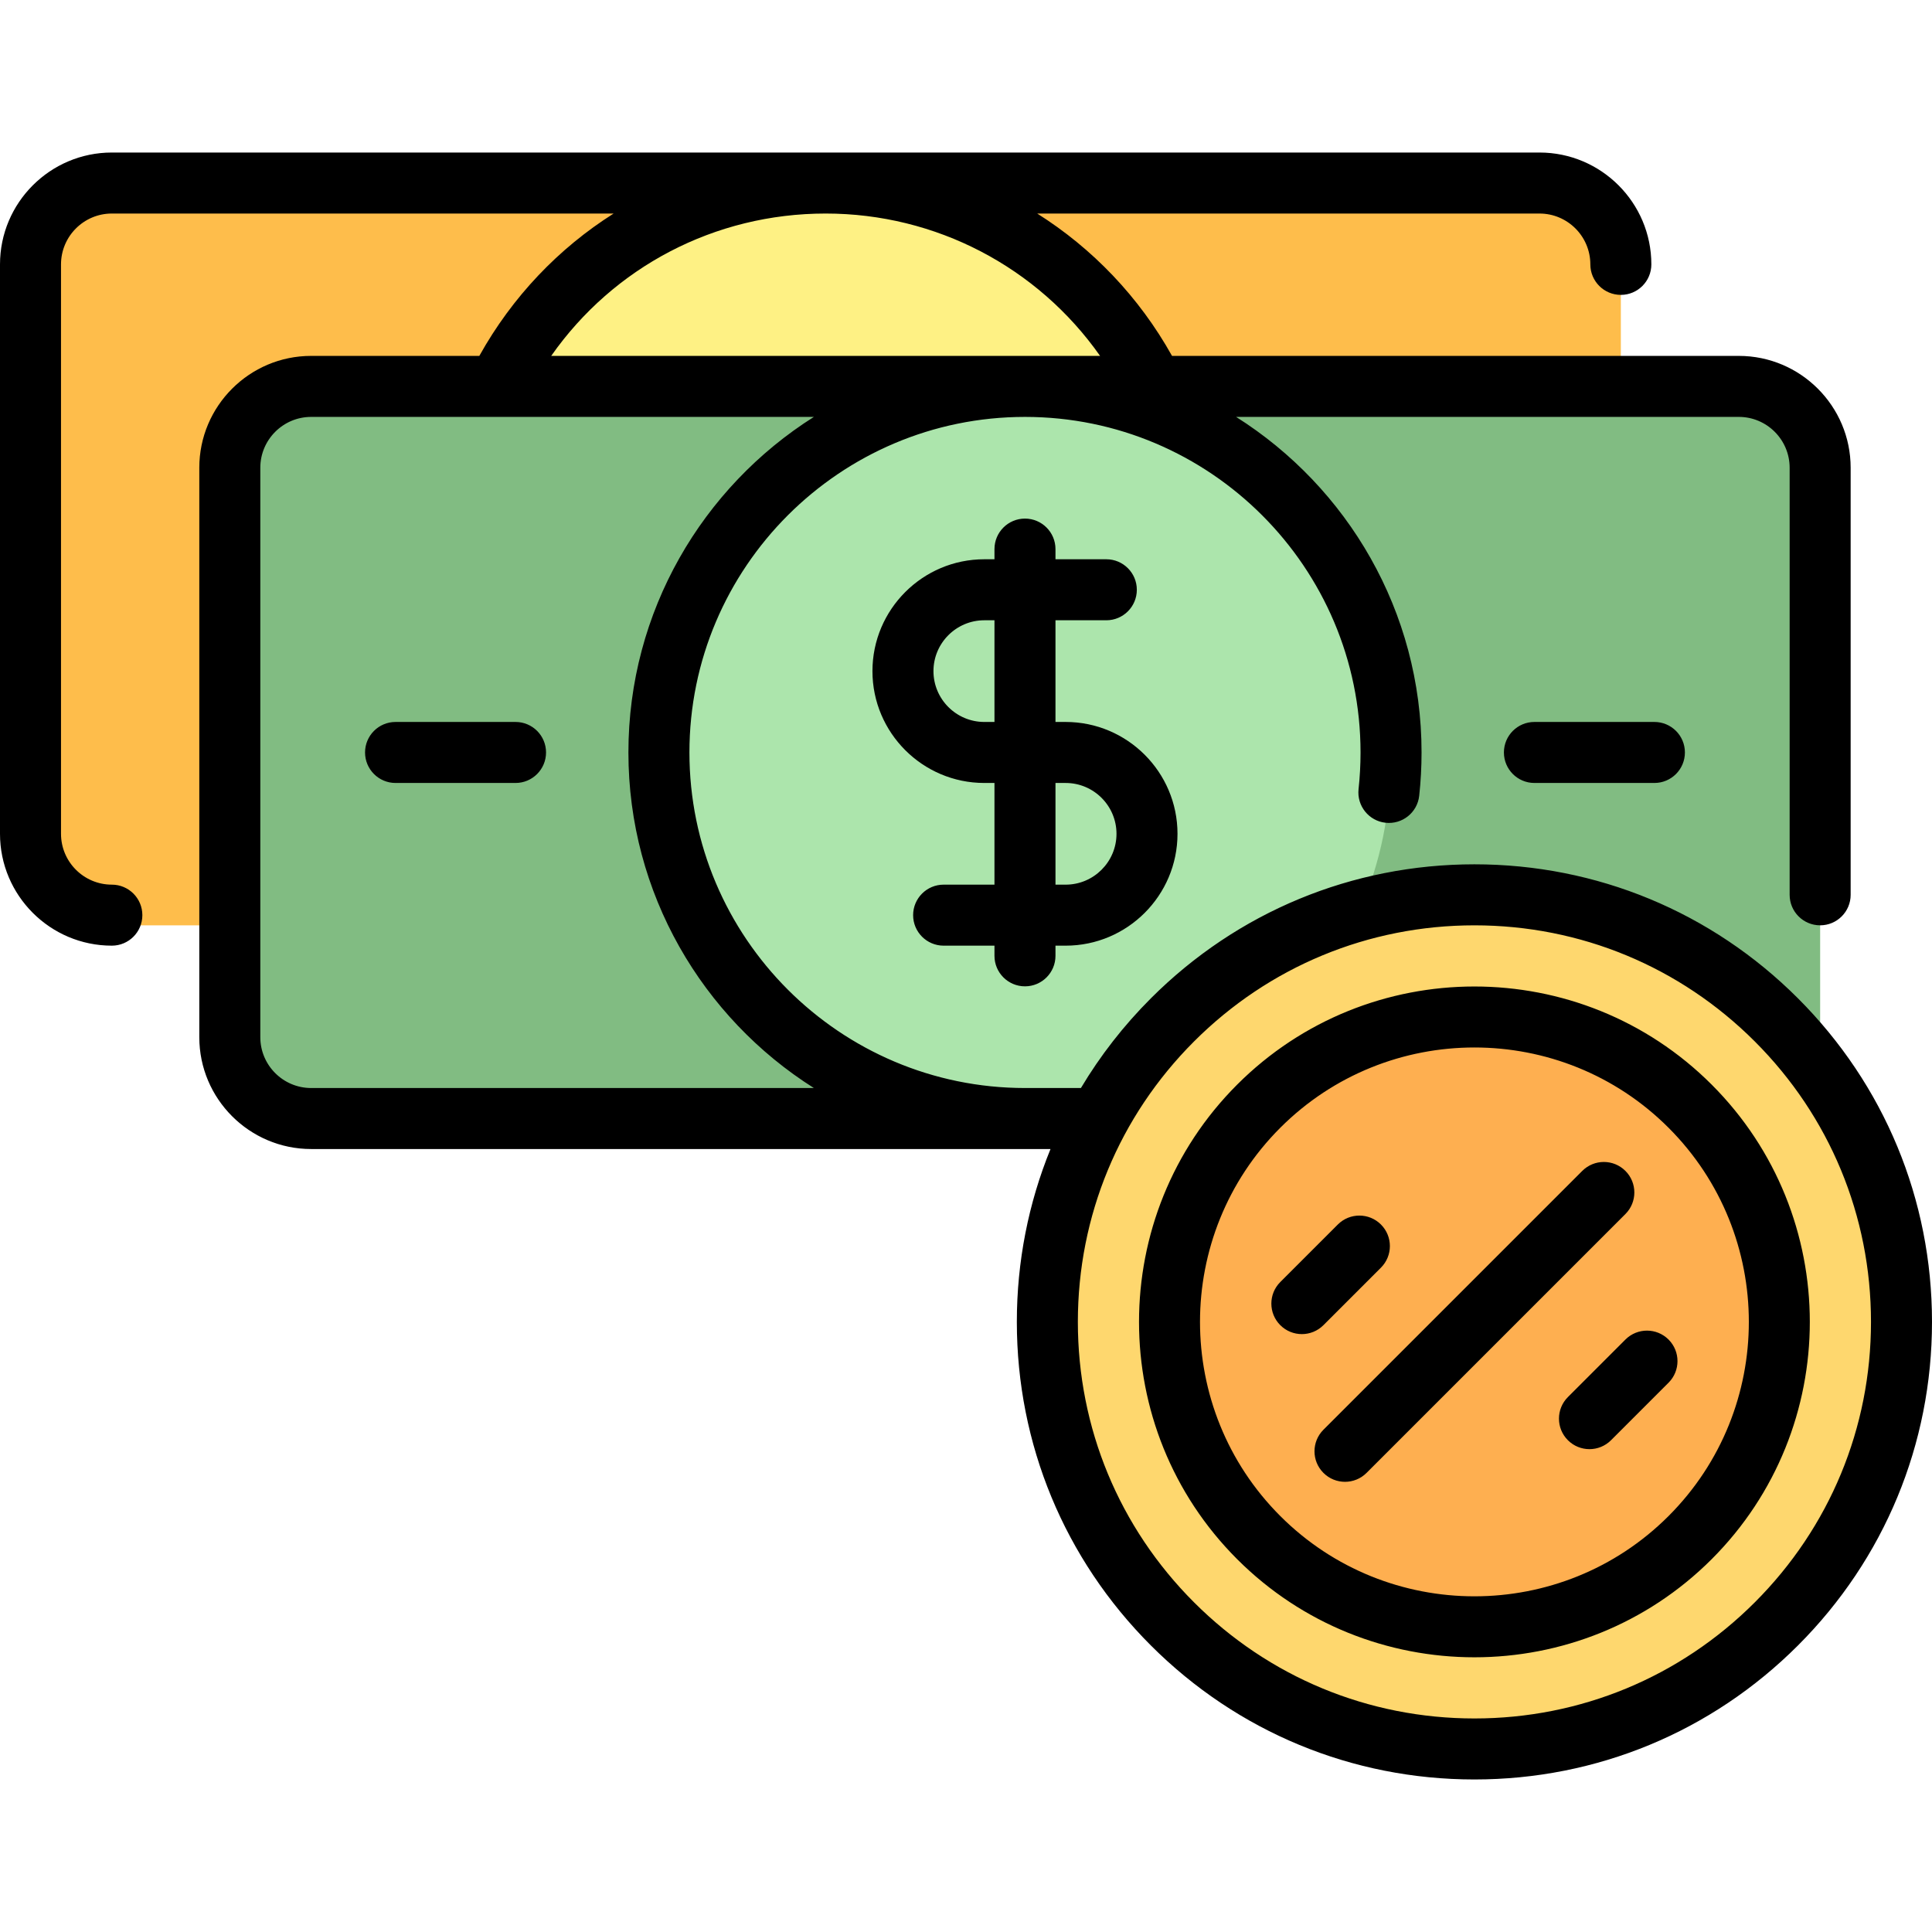
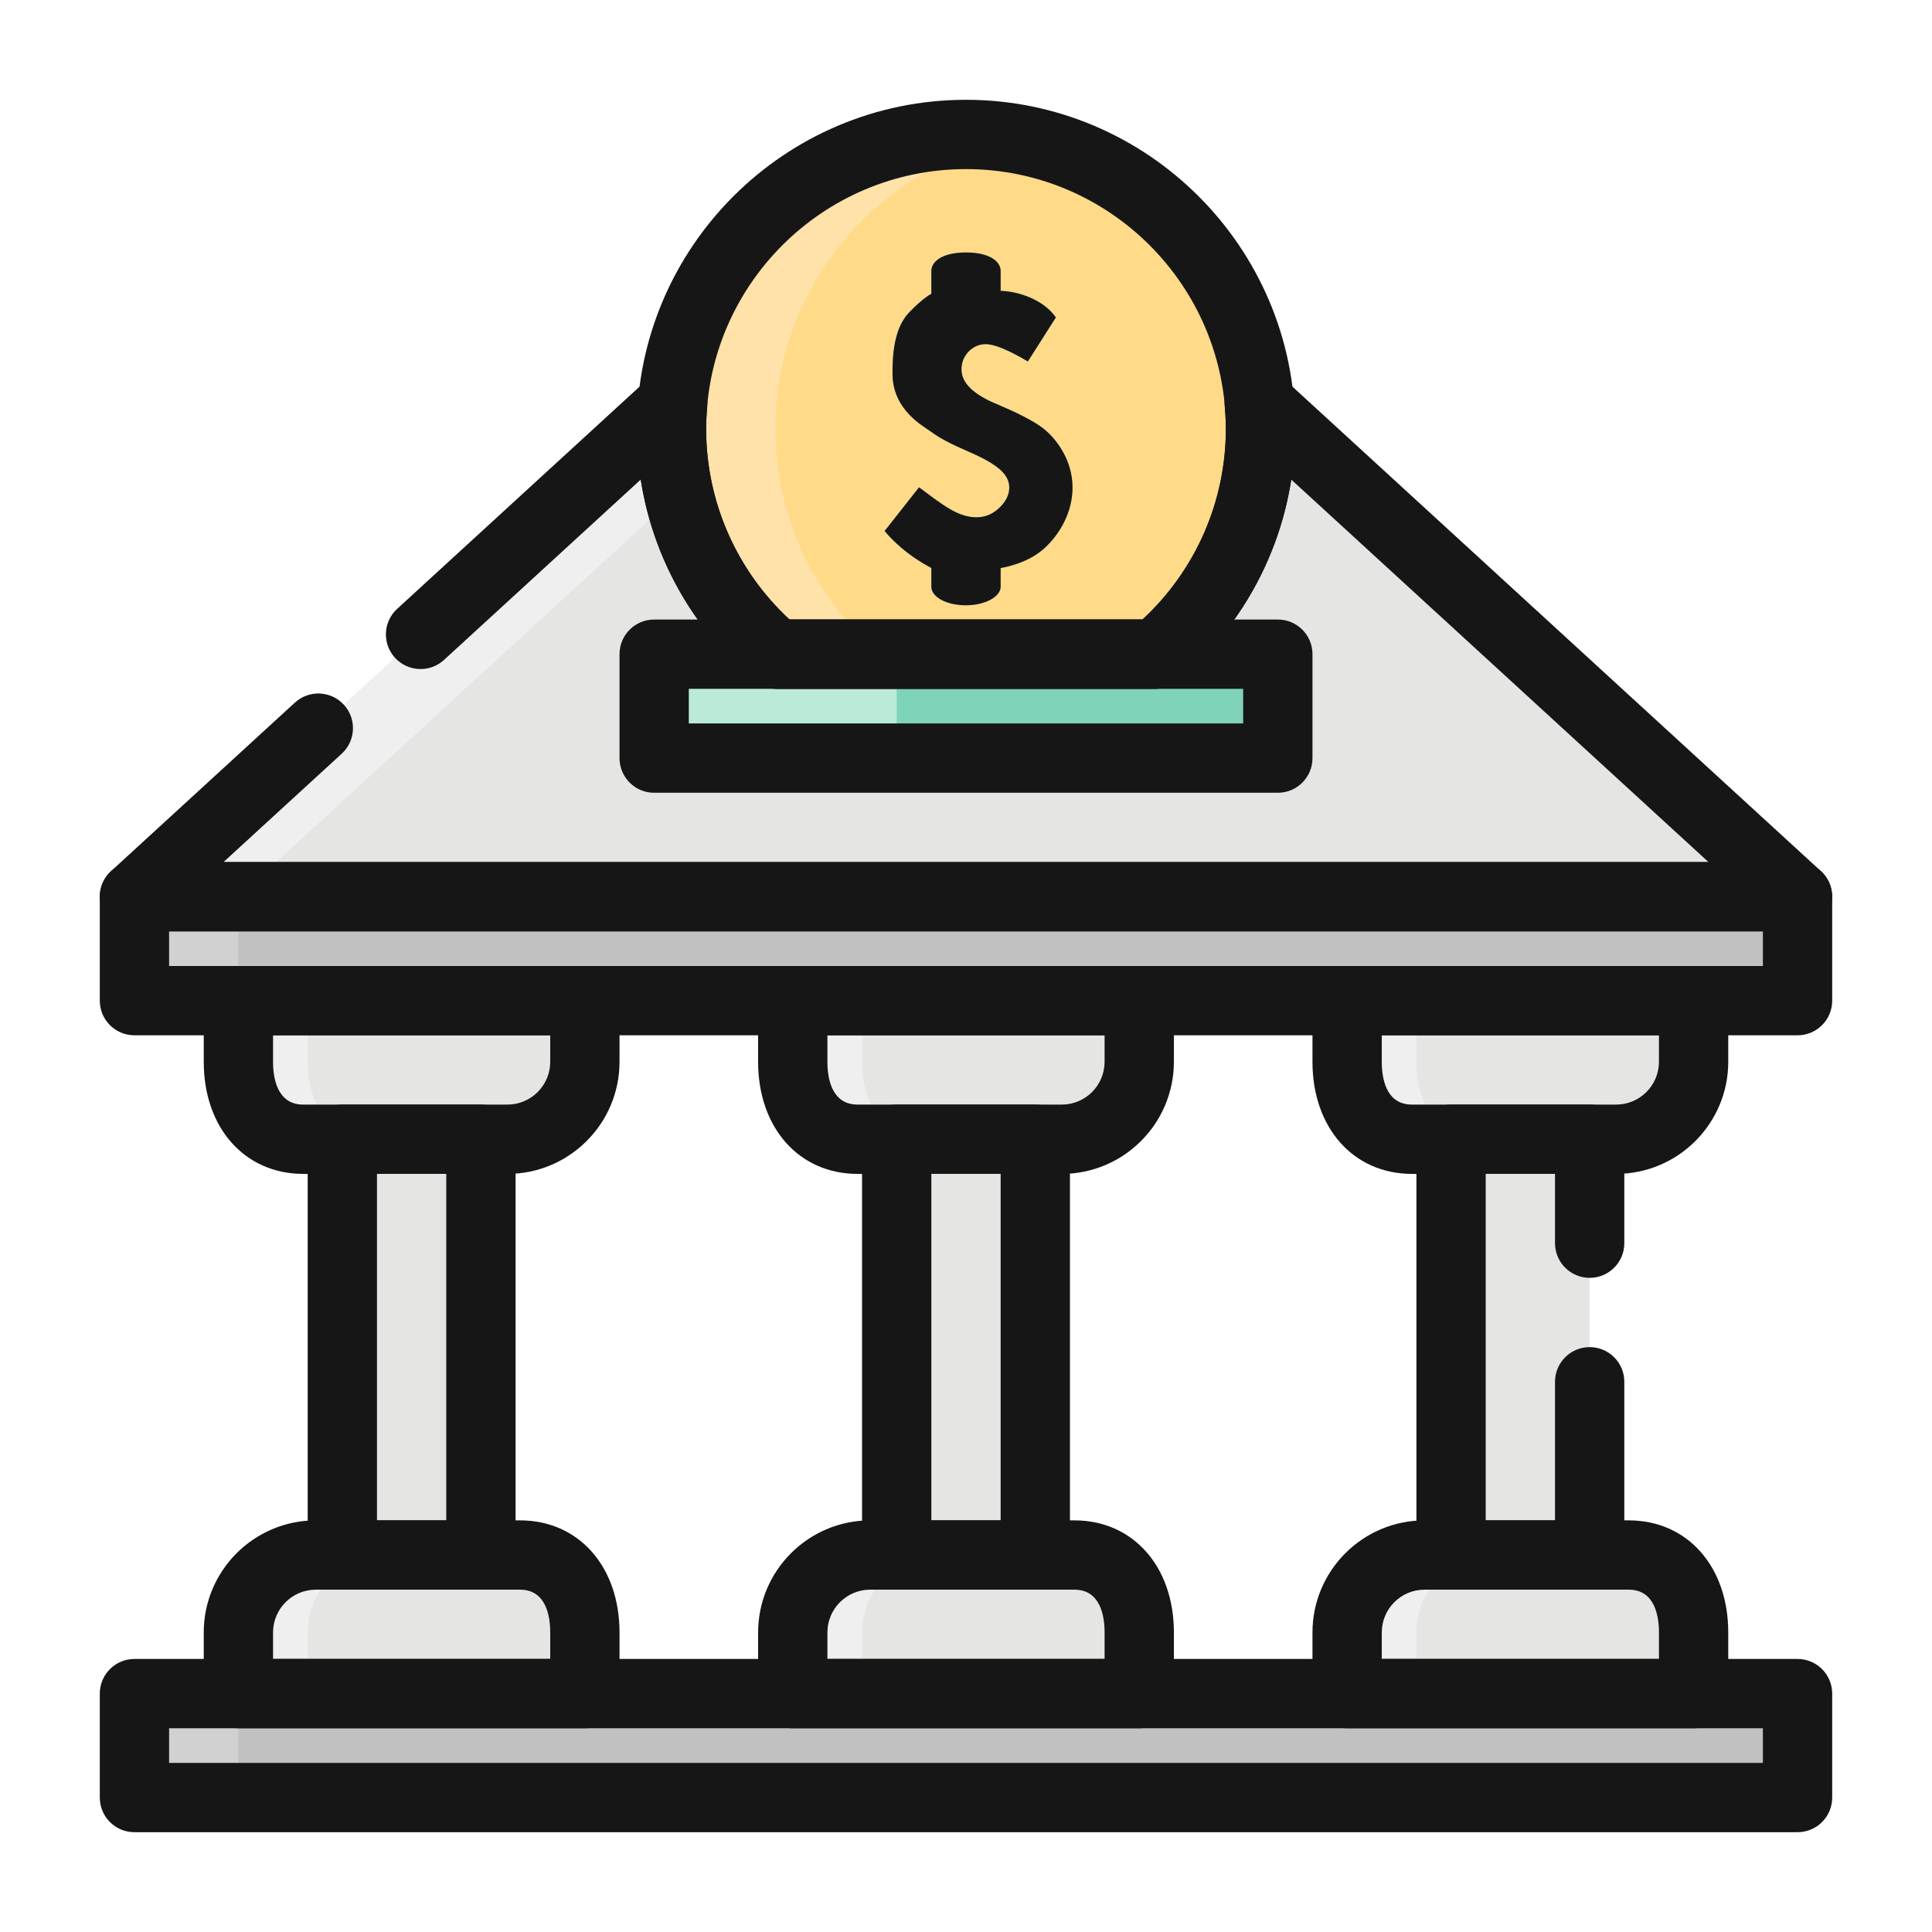
- <svg xmlns="http://www.w3.org/2000/svg" version="1.1" id="Layer_1" x="0px" y="0px" viewBox="0 0 512 512" style="enable-background:new 0 0 512 512;" xml:space="preserve">
-   <path style="fill:#FEBD4B;" d="M253.844,51.2h154.139c11.906,0,21.558,9.651,21.558,21.558v150.905  c0,11.906-9.651,21.558-21.558,21.558H251.681h-65.736H29.642c-11.906,0-21.558-9.651-21.558-21.558V72.758  c0-11.906,9.651-21.558,21.558-21.558H184.83H253.844z" />
-   <path style="fill:#FEF184;" d="M315.823,148.211c0,53.578-43.433,97.011-97.011,97.011s-97.011-43.433-97.011-97.011  S165.235,51.2,218.813,51.2S315.823,94.633,315.823,148.211z" />
-   <path style="fill:#81BC82;" d="M482.358,126.653v150.905c0,11.906-9.651,21.558-21.558,21.558H304.498h-65.736H82.459  c-11.906,0-21.558-9.651-21.558-21.558V126.653c0-11.906,9.651-21.558,21.558-21.558h155.188h69.014H460.8  C472.706,105.095,482.358,114.746,482.358,126.653z" />
-   <path style="fill:#ACE5AC;" d="M368.483,202.308c0,53.491-43.363,96.853-96.853,96.853s-96.853-43.363-96.853-96.853  s43.363-96.854,96.853-96.854S368.483,148.816,368.483,202.308z" />
-   <path style="fill:#FED76E;" d="M503.916,353.01c0,62.507-50.672,113.179-113.179,113.179S277.558,415.518,277.558,353.01  s50.672-113.179,113.179-113.179S503.916,290.503,503.916,353.01z" />
-   <path style="fill:#FEAF50;" d="M471.579,353.01c0,44.647-36.195,80.842-80.842,80.842s-80.842-36.195-80.842-80.842  s36.195-80.842,80.842-80.842S471.579,308.363,471.579,353.01z" />
-   <path d="M271.629,261.389c4.465,0,8.084-3.62,8.084-8.084v-2.695h2.695c16.345,0,29.642-13.297,29.642-29.642  s-13.297-29.642-29.642-29.642h-2.695v-26.947h13.474c4.465,0,8.084-3.62,8.084-8.084c0-4.465-3.62-8.084-8.084-8.084h-13.474  v-2.695c0-4.465-3.62-8.084-8.084-8.084s-8.084,3.62-8.084,8.084v2.695h-2.695c-16.345,0-29.642,13.297-29.642,29.642  s13.297,29.642,29.642,29.642h2.695v26.947h-13.474c-4.465,0-8.084,3.62-8.084,8.084c0,4.465,3.62,8.084,8.084,8.084h13.474v2.695  C263.545,257.77,267.165,261.389,271.629,261.389z M279.714,207.495h2.695c7.43,0,13.474,6.044,13.474,13.474  s-6.044,13.474-13.474,13.474h-2.695V207.495z M260.851,191.326c-7.43,0-13.474-6.044-13.474-13.474  c0-7.43,6.044-13.474,13.474-13.474h2.695v26.947H260.851z M350.722,351.185c-1.578,1.578-3.648,2.368-5.716,2.368  s-4.138-0.789-5.716-2.368c-3.157-3.157-3.157-8.276,0-11.432l15.244-15.244c3.157-3.157,8.276-3.157,11.432,0  c3.157,3.157,3.157,8.276,0,11.432L350.722,351.185z M438.434,191.326c4.465,0,8.084,3.62,8.084,8.084  c0,4.465-3.62,8.084-8.084,8.084h-31.798c-4.465,0-8.084-3.62-8.084-8.084c0-4.465,3.62-8.084,8.084-8.084H438.434z   M144.707,199.411c0,4.465-3.62,8.084-8.084,8.084h-31.798c-4.465,0-8.084-3.62-8.084-8.084c0-4.465,3.62-8.084,8.084-8.084h31.798  C141.088,191.326,144.707,194.946,144.707,199.411z M430.751,321.733l-68.597,68.597c-1.578,1.578-3.648,2.368-5.716,2.368  s-4.138-0.789-5.716-2.368c-3.157-3.157-3.157-8.276,0-11.432l68.597-68.597c3.157-3.157,8.276-3.157,11.432,0  C433.909,313.458,433.909,318.577,430.751,321.733z M476.482,264.57c-22.903-22.904-53.356-35.518-85.745-35.518  s-62.842,12.614-85.745,35.518c-7.228,7.228-13.429,15.21-18.535,23.766h-14.826c-49.035,0-88.926-39.892-88.926-88.926  s39.892-88.926,88.926-88.926s88.926,39.892,88.926,88.926c0,3.249-0.177,6.519-0.525,9.72c-0.483,4.439,2.724,8.428,7.163,8.911  c4.446,0.477,8.428-2.724,8.911-7.163c0.411-3.78,0.62-7.638,0.62-11.469c0-37.401-19.642-70.296-49.149-88.926H460.8  c7.43,0,13.474,6.044,13.474,13.474v113.179c0,4.465,3.62,8.084,8.084,8.084s8.084-3.62,8.084-8.084V123.958  c0-16.345-13.297-29.642-29.642-29.642H310.598c-8.746-15.664-21.104-28.509-35.726-37.726h133.111  c7.43,0,13.474,6.044,13.474,13.474c0,4.465,3.62,8.084,8.084,8.084c4.465,0,8.084-3.62,8.084-8.084  c0-16.345-13.297-29.642-29.642-29.642H29.642C13.297,40.421,0,53.718,0,70.063v150.905c0,16.345,13.297,29.642,29.642,29.642  c4.465,0,8.084-3.62,8.084-8.084c0-4.465-3.62-8.084-8.084-8.084c-7.43,0-13.474-6.044-13.474-13.474V70.063  c0-7.43,6.044-13.474,13.474-13.474h132.98c-14.573,9.208-26.863,22.049-35.596,37.726H82.459  c-16.345,0-29.642,13.297-29.642,29.642v150.905c0,16.345,13.297,29.642,29.642,29.642h195.936  c-5.851,14.352-8.922,29.845-8.922,45.811c0,32.391,12.614,62.842,35.518,85.745c22.903,22.904,53.356,35.518,85.745,35.518  s62.842-12.614,85.745-35.518C499.386,413.158,512,382.706,512,350.316S499.386,287.473,476.482,264.57z M218.813,56.589  c29.237,0,56.177,14.213,72.718,37.726H146.077C162.584,70.765,189.395,56.589,218.813,56.589z M82.459,288.337  c-7.43,0-13.474-6.044-13.474-13.474V123.958c0-7.43,6.044-13.474,13.474-13.474h133.225c-29.506,18.63-49.149,51.526-49.149,88.926  s19.642,70.296,49.149,88.926H82.459z M465.05,424.629c-19.851,19.851-46.242,30.781-74.313,30.781  c-28.072,0-54.463-10.932-74.313-30.781c-19.85-19.849-30.781-46.242-30.781-74.313c0-28.072,10.932-54.463,30.781-74.313  c19.849-19.85,46.242-30.781,74.313-30.781c28.072,0,54.463,10.932,74.313,30.781c19.85,19.849,30.781,46.242,30.781,74.313  C495.832,378.387,484.9,404.779,465.05,424.629z M453.617,287.436c-34.673-34.673-91.089-34.672-125.761,0  c-34.673,34.673-34.673,91.089,0,125.761c17.336,17.336,40.108,26.004,62.88,26.004s45.544-8.668,62.88-26.004  C488.29,378.523,488.29,322.108,453.617,287.436z M442.185,401.764c-28.367,28.368-74.527,28.368-102.896,0  c-28.368-28.368-28.368-74.528,0-102.896c14.184-14.184,32.816-21.276,51.448-21.276s37.264,7.093,51.448,21.276  C470.553,327.236,470.553,373.396,442.185,401.764z M442.184,366.428l-15.244,15.244c-1.578,1.578-3.648,2.368-5.716,2.368  s-4.138-0.789-5.716-2.368c-3.157-3.157-3.157-8.276,0-11.432l15.244-15.244c3.157-3.157,8.276-3.157,11.432,0  C445.342,358.152,445.342,363.271,442.184,366.428z" />
+ <svg xmlns="http://www.w3.org/2000/svg" version="1.1" id="Layer_1" x="0px" y="0px" viewBox="0 0 300 300" enable-background="new 0 0 300 300" xml:space="preserve">
  <g>
- </g>
-   <g>
- </g>
-   <g>
- </g>
-   <g>
- </g>
-   <g>
- </g>
-   <g>
- </g>
-   <g>
- </g>
-   <g>
- </g>
-   <g>
- </g>
-   <g>
- </g>
-   <g>
- </g>
-   <g>
- </g>
-   <g>
- </g>
-   <g>
- </g>
-   <g>
- </g>
+     <g>
+       <g>
+         <rect x="20.877" y="139.24" fill="#C1C1C1" width="258.245" height="16.14" />
+       </g>
+       <g>
+         <rect x="20.877" y="262.982" fill="#C1C1C1" width="258.245" height="16.14" />
+       </g>
+       <g>
+         <path fill="#E5E5E4" d="M123.1,155.38v9.494c0,6.641,3.431,12.027,10.072,12.027h31.702c6.641,0,12.027-5.385,12.027-12.027     v-9.494H123.1z" />
+       </g>
+       <g>
+         <path fill="#E5E5E4" d="M37.018,155.38v9.494c0,6.641,3.431,12.027,10.072,12.027h31.702c6.641,0,12.027-5.385,12.027-12.027     v-9.494H37.018z" />
+       </g>
+       <g>
+         <path fill="#E5E5E4" d="M209.181,155.38v9.494c0,6.641,3.431,12.027,10.072,12.027h31.702c6.641,0,12.027-5.385,12.027-12.027     v-9.494H209.181z" />
+       </g>
+       <g>
+         <path fill="#E5E5E4" d="M176.9,262.982v-9.494c0-6.641-3.431-12.027-10.072-12.027h-31.702c-6.641,0-12.027,5.385-12.027,12.027     v9.494H176.9z" />
+       </g>
+       <g>
+         <path fill="#E5E5E4" d="M262.982,262.982v-9.494c0-6.641-3.431-12.027-10.072-12.027h-31.702     c-6.641,0-12.027,5.385-12.027,12.027v9.494H262.982z" />
+       </g>
+       <g>
+         <path fill="#E5E5E4" d="M90.819,262.982v-9.494c0-6.641-3.431-12.027-10.072-12.027H49.044c-6.641,0-12.027,5.385-12.027,12.027     v9.494H90.819z" />
+       </g>
+       <g>
+         <path fill="#EFEFEF" d="M47.778,164.874v-9.494h-10.76v9.494c0,6.641,3.431,12.027,10.072,12.027h10.76     C51.209,176.901,47.778,171.515,47.778,164.874z" />
+       </g>
+       <g>
+         <path fill="#EFEFEF" d="M59.805,241.462h-10.76c-6.641,0-12.027,5.385-12.027,12.027v9.494h10.76v-9.494     C47.778,246.847,53.163,241.462,59.805,241.462z" />
+       </g>
+       <g>
+         <path fill="#EFEFEF" d="M133.86,164.874v-9.494H123.1v9.494c0,6.641,3.431,12.027,10.072,12.027h10.76     C137.29,176.901,133.86,171.515,133.86,164.874z" />
+       </g>
+       <g>
+         <path fill="#EFEFEF" d="M145.886,241.462h-10.76c-6.641,0-12.027,5.385-12.027,12.027v9.494h10.76v-9.494     C133.86,246.847,139.245,241.462,145.886,241.462z" />
+       </g>
+       <g>
+         <path fill="#EFEFEF" d="M219.941,164.874v-9.494h-10.76v9.494c0,6.641,3.431,12.027,10.072,12.027h10.76     C223.372,176.901,219.941,171.515,219.941,164.874z" />
+       </g>
+       <g>
+         <path fill="#EFEFEF" d="M231.968,241.462h-10.76c-6.641,0-12.027,5.385-12.027,12.027v9.494h10.76v-9.494     C219.941,246.847,225.327,241.462,231.968,241.462z" />
+       </g>
+       <g>
+         <rect x="53.158" y="176.901" fill="#E5E5E4" width="21.521" height="64.561" />
+       </g>
+       <g>
+         <rect x="139.24" y="176.901" fill="#E5E5E4" width="21.52" height="64.561" />
+       </g>
+       <g>
+         <rect x="225.322" y="176.901" fill="#E5E5E4" width="21.52" height="64.561" />
+       </g>
+       <g>
+         <path fill="#FFDA88" d="M120.562,101.579h58.877c9.956-8.391,16.293-20.932,16.293-34.971c0-25.256-20.475-45.731-45.731-45.731     c-25.256,0-45.731,20.475-45.731,45.731C104.269,80.647,110.605,93.188,120.562,101.579z" />
+       </g>
+       <g>
+         <path fill="#FFE2A9" d="M120.409,66.608c0-22.497,16.261-41.16,37.661-44.974c-2.622-0.473-5.312-0.757-8.07-0.757     c-25.256,0-45.731,20.475-45.731,45.731c0,14.039,6.336,26.58,16.292,34.971h16.14C126.745,93.188,120.409,80.647,120.409,66.608     z" />
+       </g>
+       <g>
+         <path fill="#E5E5E4" d="M195.531,62.61c0.11,1.324,0.2,2.648,0.2,3.998c0,14.039-6.336,26.58-16.293,34.971h-58.877     c-9.956-8.391-16.292-20.932-16.292-34.971c0-1.35,0.089-2.674,0.199-3.998l-83.591,76.63h258.245L195.531,62.61z" />
+       </g>
+       <g>
+         <path fill="#EFEFEF" d="M104.269,66.608c0-1.35,0.089-2.674,0.199-3.998l-83.591,76.63h16.14l68.355-62.665     C104.658,73.365,104.269,70.034,104.269,66.608z" />
+       </g>
+       <g>
+         <path fill="#7FD3B9" d="M165.053,70.155c-0.978-1.718-2.181-3.053-3.62-4.04c-1.44-0.967-3.568-2.06-6.378-3.247     c-3.846-1.545-5.759-3.384-5.759-5.496c0-1.072,0.368-1.997,1.104-2.779c0.746-0.756,1.629-1.156,2.653-1.156     c1.334,0,3.526,0.898,6.552,2.69l4.35-6.835c-1.86-2.69-5.653-4.035-8.575-4.13v-3.074c0-1.592-1.881-2.884-5.38-2.884     c-3.499,0-5.38,1.292-5.38,2.884v3.536c0,0-1.245,0.599-3.426,2.863c-2.391,2.475-2.606,6.647-2.606,9.515     c0,5.737,4.902,8.212,6.037,9.074c1.129,0.862,3.042,1.865,5.296,2.842c4.629,1.981,6.798,3.547,6.798,5.79     c0,1.082-0.483,2.122-1.507,3.11c-1.025,0.993-2.081,1.409-3.189,1.492c-3.137,0.221-5.711-1.986-9.316-4.639l-5.348,6.788     c3.305,3.904,7.261,5.674,7.261,5.753v2.89c0,1.597,2.327,2.885,5.38,2.885c2.869,0,5.38-1.287,5.38-2.885v-2.89     c0-0.031,3.846-0.536,6.562-2.879c2.674-2.312,4.597-5.89,4.597-9.573C166.54,73.748,166.025,71.888,165.053,70.155z" />
+       </g>
+       <g>
+         <rect x="101.579" y="101.579" fill="#7FD3B9" width="96.842" height="16.14" />
+       </g>
+       <g>
+         <rect x="101.579" y="101.579" fill="#BBEAD9" width="37.661" height="16.14" />
+       </g>
+       <g>
+         <rect x="20.877" y="139.24" fill="#D1D1D1" width="16.14" height="16.14" />
+       </g>
+       <g>
+         <rect x="20.877" y="262.982" fill="#D1D1D1" width="16.14" height="16.14" />
+       </g>
+       <g>
+         <rect x="53.158" y="176.901" fill="#EFEFEF" width="5.38" height="64.561" />
+       </g>
+       <g>
+         <rect x="139.24" y="176.901" fill="#EFEFEF" width="5.38" height="64.561" />
+       </g>
+       <g>
+         <rect x="225.322" y="176.901" fill="#EFEFEF" width="5.38" height="64.561" />
+       </g>
+     </g>
+     <g>
+       <g>
+         <path fill="#161616" d="M279.123,160.76H20.877c-2.974,0-5.38-2.406-5.38-5.38v-16.14c0-2.974,2.406-5.38,5.38-5.38h258.245     c2.974,0,5.38,2.406,5.38,5.38v16.14C284.503,158.354,282.096,160.76,279.123,160.76z M26.258,150h247.485v-5.38H26.258V150z" />
+       </g>
+       <g>
+         <path fill="#161616" d="M279.123,284.503H20.877c-2.974,0-5.38-2.406-5.38-5.38v-16.14c0-2.974,2.406-5.38,5.38-5.38h258.245     c2.974,0,5.38,2.406,5.38,5.38v16.14C284.503,282.096,282.096,284.503,279.123,284.503z M26.258,273.742h247.485v-5.38H26.258     V273.742z" />
+       </g>
+       <g>
+         <path fill="#161616" d="M164.874,182.281h-31.703c-9.1,0-15.452-7.156-15.452-17.407v-9.494c0-2.974,2.406-5.38,5.38-5.38H176.9     c2.974,0,5.38,2.406,5.38,5.38v9.494C182.281,174.473,174.473,182.281,164.874,182.281z M128.48,160.76v4.114     c0,2.48,0.609,6.646,4.692,6.646h31.703c3.667,0,6.646-2.979,6.646-6.646v-4.114H128.48z" />
+       </g>
+       <g>
+         <path fill="#161616" d="M78.792,182.281H47.09c-9.1,0-15.452-7.156-15.452-17.407v-9.494c0-2.974,2.406-5.38,5.38-5.38h53.801     c2.974,0,5.38,2.406,5.38,5.38v9.494C96.199,174.473,88.391,182.281,78.792,182.281z M42.398,160.76v4.114     c0,2.48,0.609,6.646,4.692,6.646h31.703c3.667,0,6.646-2.979,6.646-6.646v-4.114H42.398z" />
+       </g>
+       <g>
+         <path fill="#161616" d="M250.956,182.281h-31.703c-9.1,0-15.452-7.156-15.452-17.407v-9.494c0-2.974,2.406-5.38,5.38-5.38h53.801     c2.974,0,5.38,2.406,5.38,5.38v9.494C268.362,174.473,260.555,182.281,250.956,182.281z M214.561,160.76v4.114     c0,2.48,0.609,6.646,4.692,6.646h31.703c3.667,0,6.646-2.979,6.646-6.646v-4.114H214.561z" />
+       </g>
+       <g>
+         <path fill="#161616" d="M176.9,268.362H123.1c-2.974,0-5.38-2.406-5.38-5.38v-9.494c0-9.599,7.808-17.406,17.407-17.406h31.703     c9.1,0,15.452,7.156,15.452,17.406v9.494C182.281,265.956,179.874,268.362,176.9,268.362z M128.48,257.602h43.041v-4.114     c0-2.48-0.609-6.646-4.692-6.646h-31.703c-3.667,0-6.646,2.979-6.646,6.646V257.602z" />
+       </g>
+       <g>
+         <path fill="#161616" d="M262.982,268.362h-53.801c-2.974,0-5.38-2.406-5.38-5.38v-9.494c0-9.599,7.807-17.406,17.406-17.406     h31.703c9.1,0,15.452,7.156,15.452,17.406v9.494C268.362,265.956,265.956,268.362,262.982,268.362z M214.561,257.602h43.041     v-4.114c0-2.48-0.609-6.646-4.692-6.646h-31.703c-3.667,0-6.646,2.979-6.646,6.646V257.602z" />
+       </g>
+       <g>
+         <path fill="#161616" d="M90.819,268.362H37.018c-2.974,0-5.38-2.406-5.38-5.38v-9.494c0-9.599,7.807-17.406,17.406-17.406h31.703     c9.1,0,15.452,7.156,15.452,17.406v9.494C96.199,265.956,93.793,268.362,90.819,268.362z M42.398,257.602h43.041v-4.114     c0-2.48-0.61-6.646-4.692-6.646H49.044c-3.667,0-6.646,2.979-6.646,6.646V257.602z" />
+       </g>
+       <g>
+         <path fill="#161616" d="M74.679,246.842H53.158c-2.974,0-5.38-2.406-5.38-5.38v-64.561c0-2.974,2.406-5.38,5.38-5.38h21.521     c2.974,0,5.38,2.406,5.38,5.38v64.561C80.059,244.436,77.652,246.842,74.679,246.842z M58.538,236.082h10.76v-53.801h-10.76     V236.082z" />
+       </g>
+       <g>
+         <path fill="#161616" d="M160.76,246.842h-21.52c-2.974,0-5.38-2.406-5.38-5.38v-64.561c0-2.974,2.406-5.38,5.38-5.38h21.52     c2.974,0,5.38,2.406,5.38,5.38v64.561C166.14,244.436,163.734,246.842,160.76,246.842z M144.62,236.082h10.76v-53.801h-10.76     V236.082z" />
+       </g>
+       <g>
+         <path fill="#161616" d="M179.438,106.959h-58.876c-1.271,0-2.496-0.447-3.468-1.266c-11.569-9.751-18.205-23.995-18.205-39.085     c0-28.182,22.928-51.111,51.111-51.111s51.111,22.929,51.111,51.111c0,15.09-6.636,29.333-18.205,39.085     C181.934,106.513,180.71,106.959,179.438,106.959z M122.595,96.199h54.81c8.249-7.639,12.946-18.321,12.946-29.591     c0-22.251-18.1-40.351-40.351-40.351s-40.351,18.1-40.351,40.351C109.649,77.878,114.346,88.56,122.595,96.199z" />
+       </g>
+       <g>
+         <path fill="#161616" d="M165.053,70.155c-0.978-1.718-2.181-3.053-3.62-4.04c-1.44-0.967-3.568-2.06-6.378-3.247     c-3.846-1.545-5.759-3.384-5.759-5.496c0-1.072,0.368-1.997,1.104-2.779c0.746-0.756,1.629-1.156,2.653-1.156     c1.334,0,3.526,0.898,6.552,2.69l4.35-6.835c-1.86-2.69-5.653-4.035-8.575-4.13v-3.074c0-1.592-1.881-2.884-5.38-2.884     c-3.499,0-5.38,1.292-5.38,2.884v3.536c0,0-1.245,0.599-3.426,2.863c-2.391,2.475-2.606,6.647-2.606,9.515     c0,5.737,4.902,8.212,6.037,9.074c1.129,0.862,3.042,1.865,5.296,2.842c4.629,1.981,6.798,3.547,6.798,5.79     c0,1.082-0.483,2.122-1.507,3.11c-1.025,0.993-2.081,1.409-3.189,1.492c-3.137,0.221-5.711-1.986-9.316-4.639l-5.348,6.788     c3.305,3.904,7.261,5.674,7.261,5.753v2.89c0,1.597,2.327,2.885,5.38,2.885c2.869,0,5.38-1.287,5.38-2.885v-2.89     c0-0.031,3.846-0.536,6.562-2.879c2.674-2.312,4.597-5.89,4.597-9.573C166.54,73.748,166.025,71.888,165.053,70.155z" />
+       </g>
+       <g>
+         <path fill="#161616" d="M198.421,123.1h-96.842c-2.974,0-5.38-2.406-5.38-5.38v-16.14c0-2.974,2.406-5.38,5.38-5.38h96.842     c2.974,0,5.38,2.406,5.38,5.38v16.14C203.801,120.693,201.395,123.1,198.421,123.1z M106.959,112.339h86.082v-5.38h-86.082     V112.339z" />
+       </g>
+       <g>
+         <path fill="#161616" d="M246.842,246.842h-21.52c-2.974,0-5.38-2.406-5.38-5.38v-64.561c0-2.974,2.406-5.38,5.38-5.38h21.52     c2.974,0,5.38,2.406,5.38,5.38v16.14c0,2.974-2.406,5.38-5.38,5.38c-2.974,0-5.38-2.406-5.38-5.38v-10.76h-10.76v53.801h10.76     v-21.521c0-2.974,2.406-5.38,5.38-5.38c2.974,0,5.38,2.406,5.38,5.38v26.901C252.222,244.436,249.816,246.842,246.842,246.842z" />
+       </g>
+       <g>
+         <path fill="#161616" d="M279.123,144.62H20.877c-2.217,0-4.208-1.361-5.012-3.431c-0.804-2.065-0.258-4.413,1.377-5.916     l28.55-26.175c2.196-2.007,5.595-1.855,7.603,0.331c2.007,2.191,1.86,5.596-0.331,7.603L34.706,133.86h230.588l-64.787-59.391     c-1.881,12.1-8.065,23.186-17.601,31.225c-0.972,0.82-2.196,1.266-3.468,1.266h-58.876c-1.271,0-2.496-0.447-3.468-1.266     c-9.536-8.039-15.72-19.125-17.601-31.225l-30.552,28.009c-2.196,2.007-5.595,1.855-7.603-0.331     c-2.007-2.191-1.86-5.595,0.331-7.603l39.163-35.901c1.634-1.497,4.025-1.844,6.005-0.862c1.986,0.972,3.173,3.068,2.99,5.275     c-0.095,1.177-0.179,2.354-0.179,3.552c0,11.27,4.697,21.951,12.946,29.591h54.81c8.249-7.639,12.946-18.321,12.946-29.591     c0-1.198-0.084-2.375-0.179-3.552c-0.184-2.207,1.004-4.303,2.99-5.275c1.986-0.977,4.377-0.636,6.005,0.862l83.591,76.63     c1.634,1.503,2.18,3.851,1.377,5.916C283.331,143.259,281.34,144.62,279.123,144.62z" />
+       </g>
+     </g>
+   </g>
</svg>
